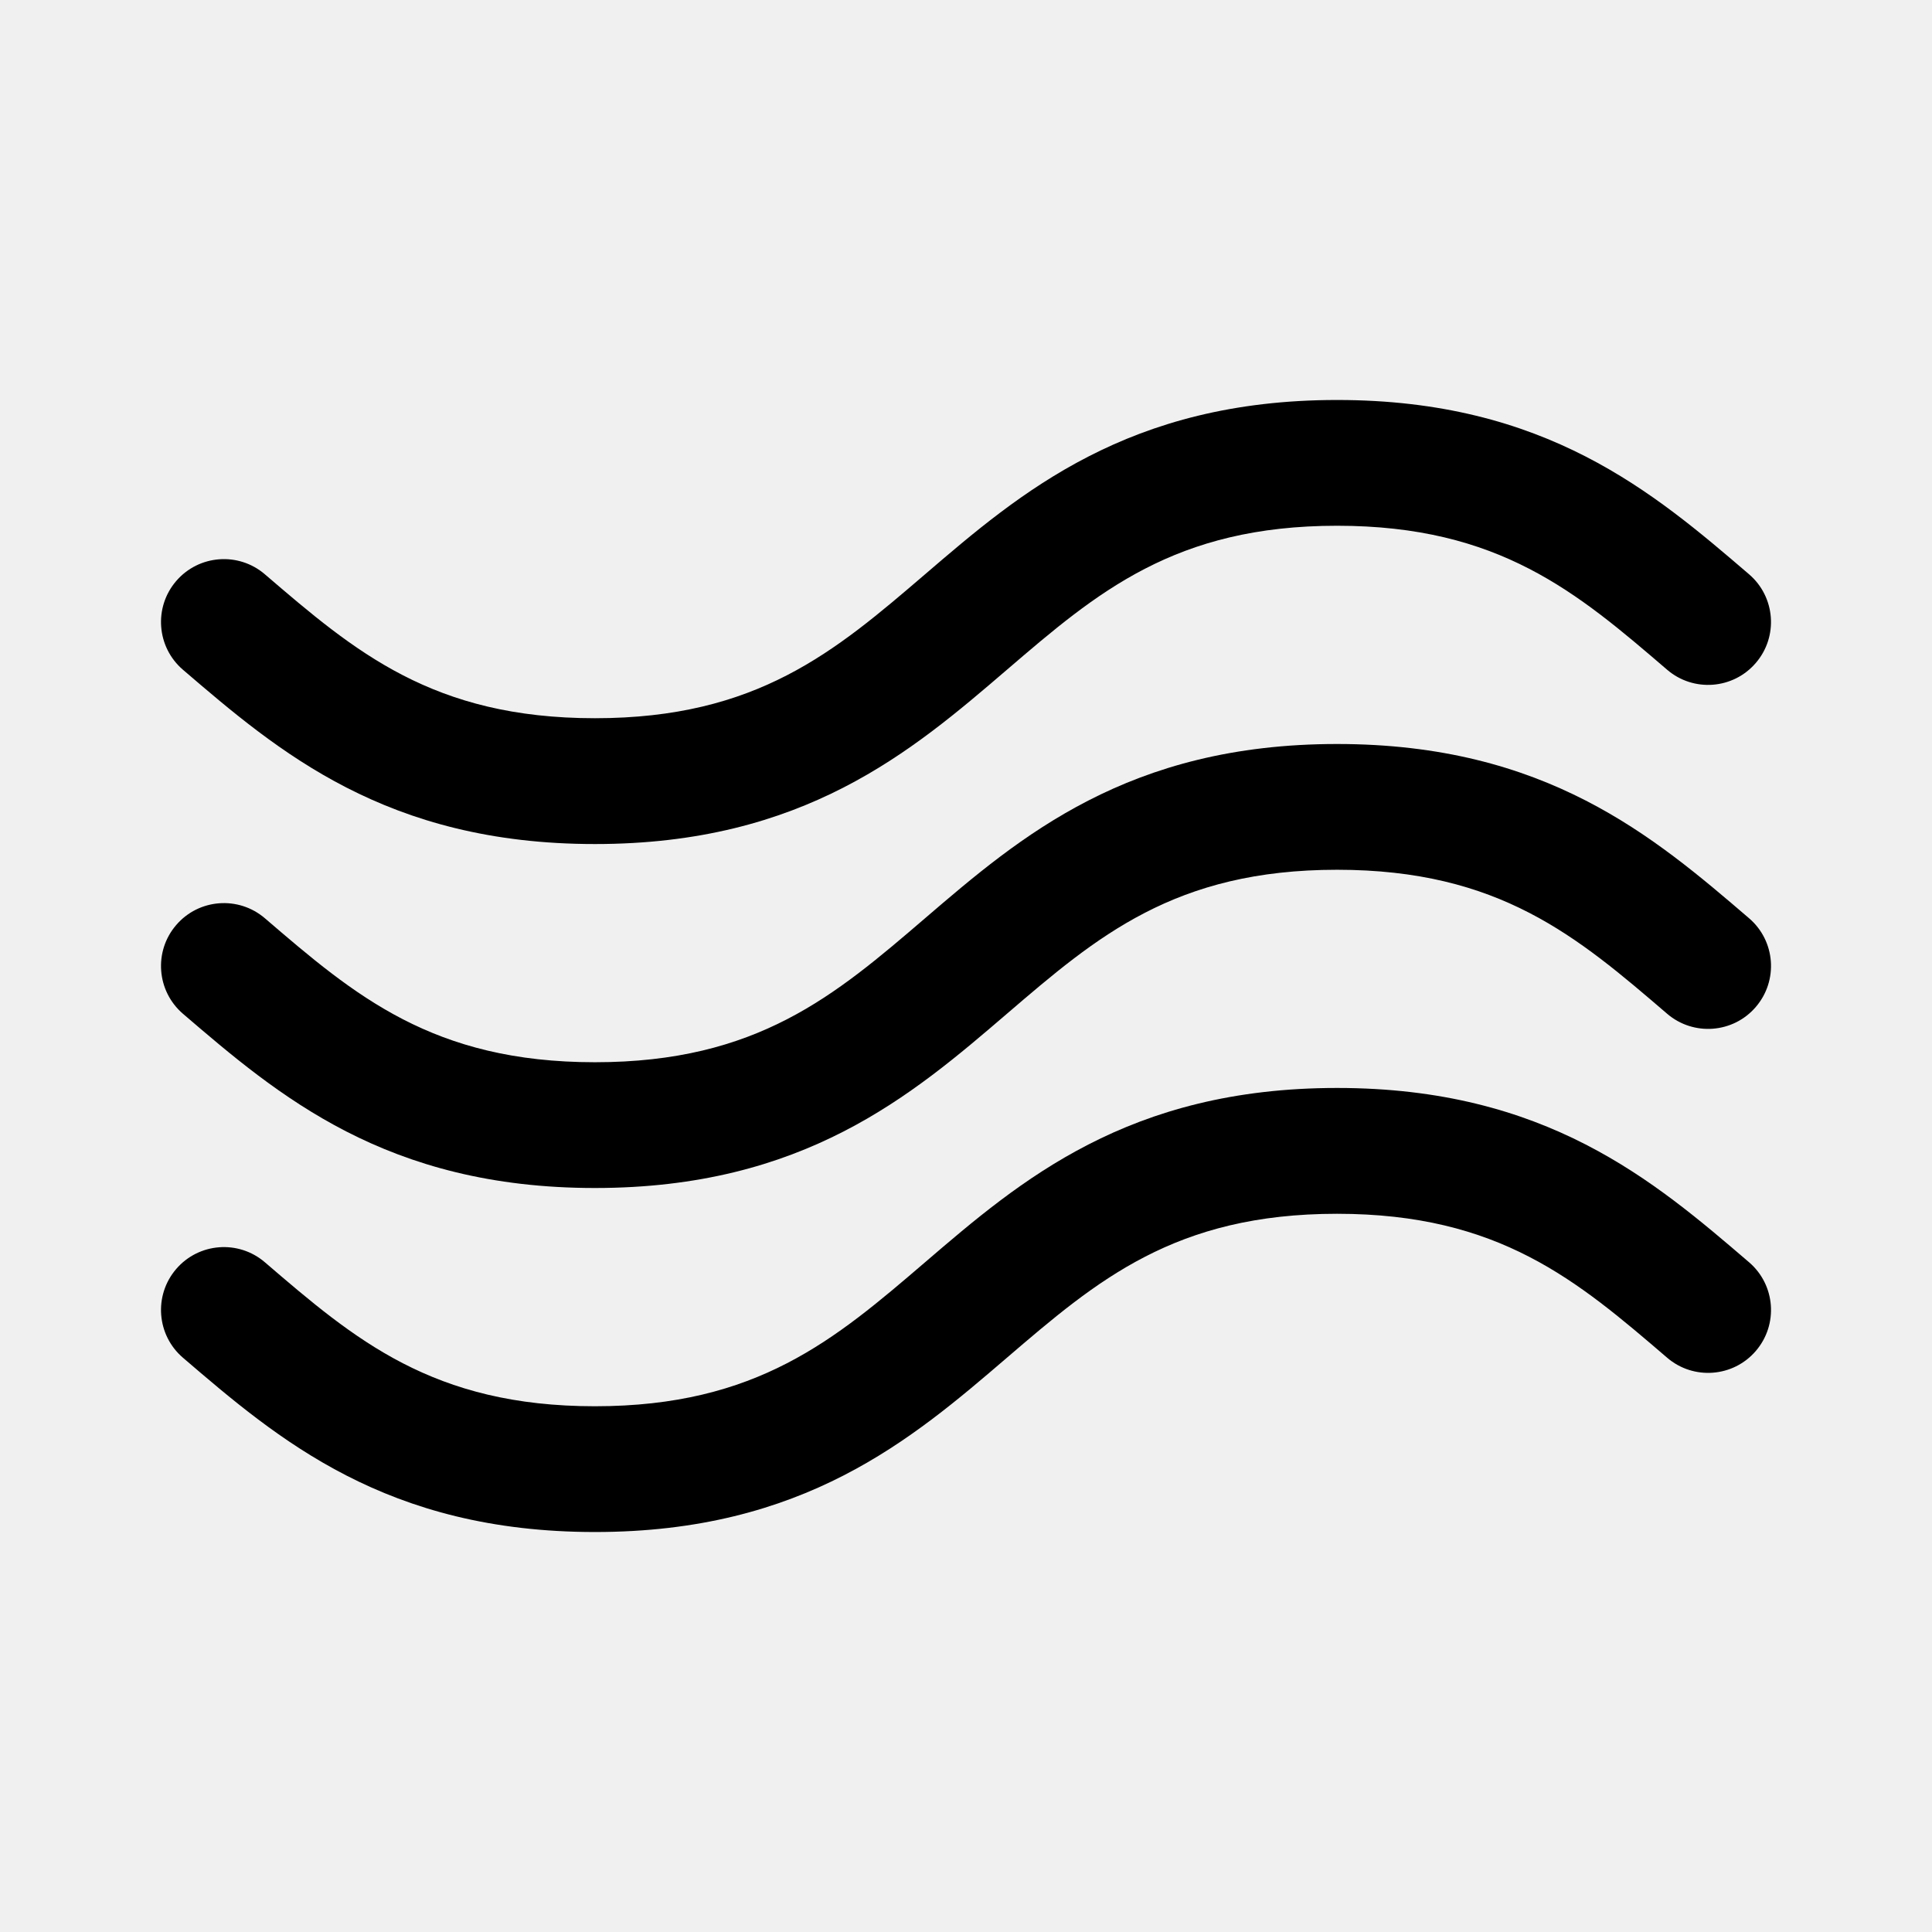
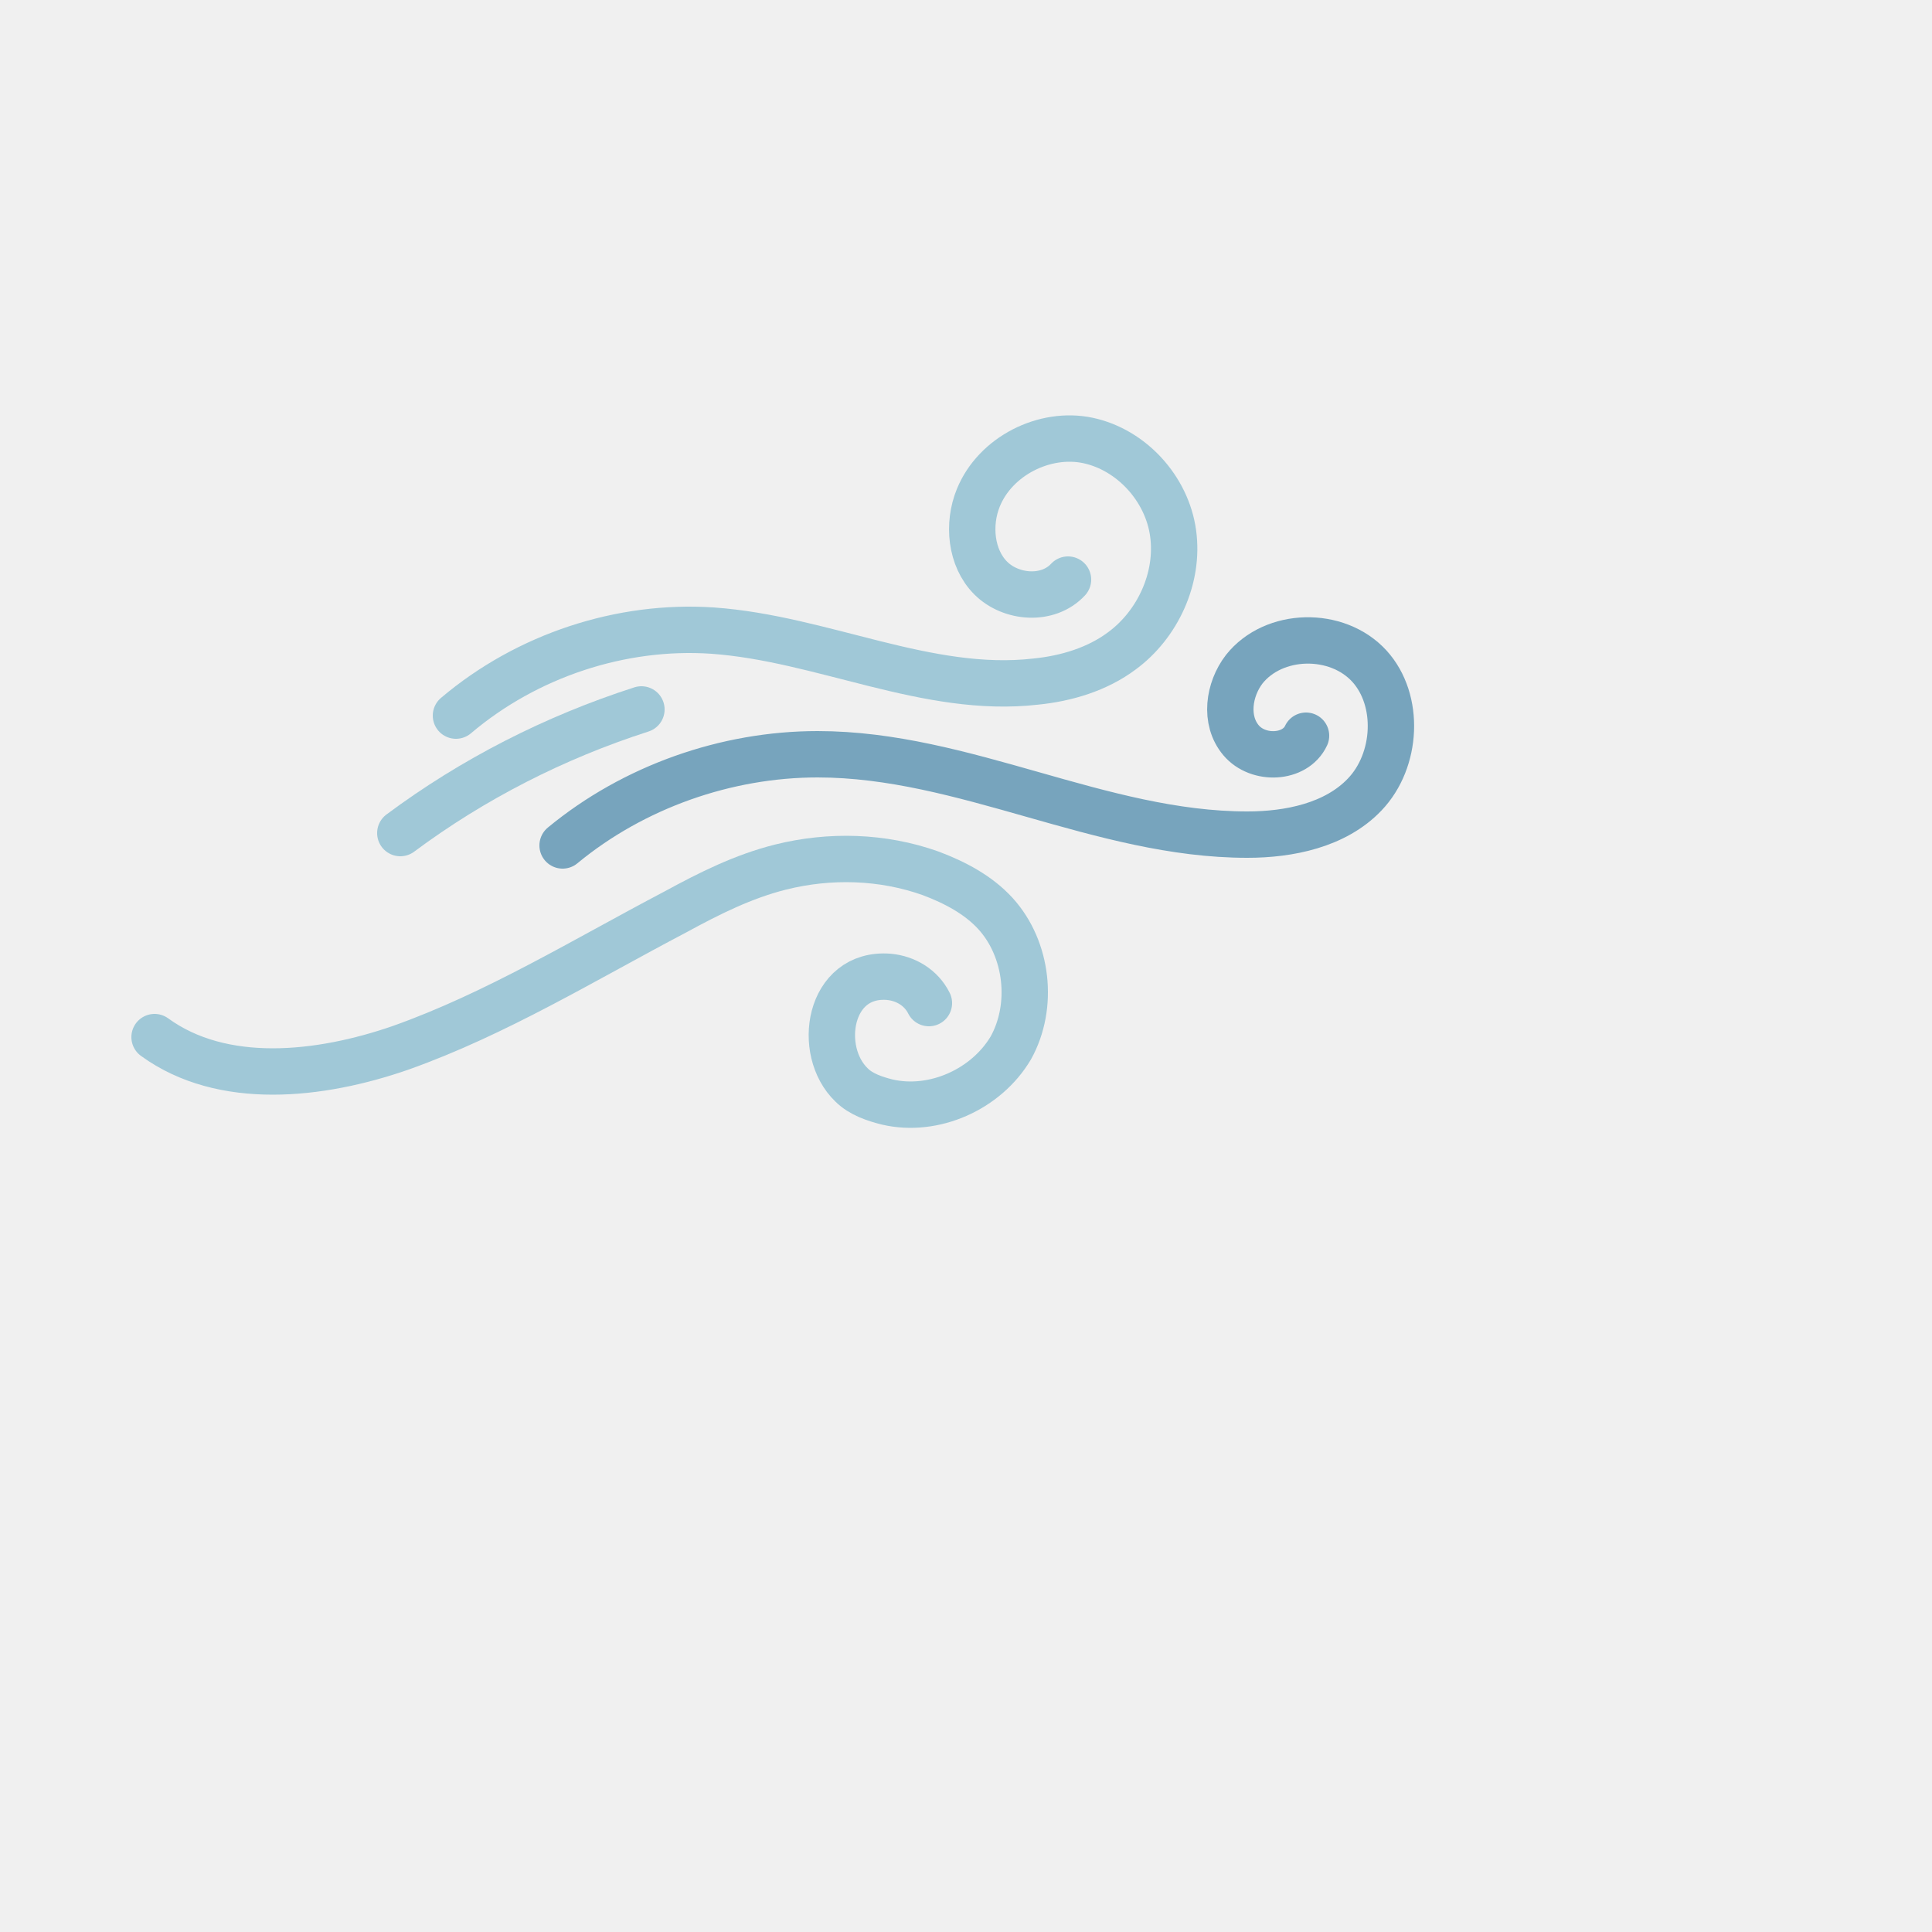
- <svg xmlns="http://www.w3.org/2000/svg" width="32" height="32" viewBox="0 0 32 32" fill="none">
-   <g clip-path="url(#clip0)">
-     <path d="M3.03 16.791C4.608 18.144 6.396 19.677 9.854 19.677C13.312 19.677 15.101 18.144 16.678 16.791C18.17 15.511 19.458 14.406 22.146 14.406C24.833 14.406 26.122 15.511 27.613 16.791C28.05 17.165 28.708 17.115 29.082 16.678C29.457 16.241 29.407 15.584 28.97 15.209C27.392 13.856 25.604 12.323 22.146 12.323C18.687 12.323 16.899 13.856 15.322 15.209C13.83 16.489 12.541 17.594 9.854 17.594C7.167 17.594 5.878 16.489 4.387 15.209C3.95 14.835 3.292 14.885 2.918 15.322C2.543 15.758 2.594 16.416 3.03 16.791Z" fill="black" />
-     <path d="M3.03 11.093C4.608 12.446 6.396 13.98 9.854 13.98C13.312 13.98 15.101 12.446 16.678 11.093C18.17 9.813 19.458 8.708 22.146 8.708C24.833 8.708 26.122 9.813 27.613 11.093C28.05 11.468 28.708 11.417 29.082 10.98C29.457 10.544 29.406 9.886 28.97 9.512C27.392 8.159 25.604 6.625 22.146 6.625C18.687 6.625 16.899 8.159 15.322 9.512C13.83 10.791 12.541 11.896 9.854 11.896C7.167 11.896 5.878 10.791 4.387 9.512C3.95 9.137 3.292 9.188 2.918 9.624C2.543 10.061 2.594 10.719 3.03 11.093Z" fill="black" />
-     <path d="M28.97 20.907C27.392 19.554 25.604 18.02 22.146 18.02C18.687 18.02 16.899 19.554 15.322 20.907C13.83 22.186 12.541 23.292 9.854 23.292C7.167 23.292 5.878 22.187 4.387 20.907L4.387 20.907C3.95 20.532 3.292 20.583 2.918 21.019C2.543 21.456 2.594 22.114 3.03 22.488C4.608 23.841 6.396 25.375 9.854 25.375C13.312 25.375 15.101 23.841 16.678 22.488C18.17 21.209 19.458 20.104 22.146 20.104C24.833 20.104 26.122 21.209 27.613 22.488C28.05 22.863 28.708 22.812 29.082 22.376C29.457 21.939 29.407 21.282 28.97 20.907Z" fill="black" />
+ <svg xmlns="http://www.w3.org/2000/svg" xml:space="preserve" viewBox="0 0 100 100" y="0" x="0" id="圖層_1" version="1.1" width="47px" height="47px" style="width:100%;height:100%;background-size:initial;background-repeat-y:initial;background-repeat-x:initial;background-position-y:initial;background-position-x:initial;background-origin:initial;background-image:initial;background-color:rgb(0, 0, 0);background-clip:initial;background-attachment:initial;animation-play-state:paused">
+   <g class="ldl-scale" style="transform-origin:50% 50%;transform:rotate(0deg) scale(0.8, 0.8);animation-play-state:paused">
+     <path stroke-miterlimit="10" stroke-linecap="round" stroke-width="3" stroke="#a0c8d7" fill="none" d="M29.5 46.3c4.6-3.9 10.7-5.9 16.6-5.5 7.1.5 13.9 4.1 20.9 3.3 2-.2 4-.8 5.6-2 2.3-1.7 3.7-4.7 3.3-7.6-.4-2.9-2.7-5.4-5.5-6-2.8-.6-6 1-7.1 3.7-.7 1.7-.5 3.9.8 5.2 1.3 1.3 3.7 1.5 5 .1" style="stroke:rgb(160, 200, 215);animation-play-state:paused" />
+     <path stroke-miterlimit="10" stroke-linecap="round" stroke-width="3" stroke="#a0c8d7" fill="none" d="M25.9 53.9c4.7-3.5 10-6.2 15.6-8" style="stroke:rgb(160, 200, 215);animation-play-state:paused" />
+     <path stroke-miterlimit="10" stroke-linecap="round" stroke-width="3" stroke="#77a4bd" fill="none" d="M36.4 54.7c4.6-3.8 10.6-5.9 16.5-5.9 9.5 0 18.3 5.2 27.8 5.2 2.7 0 5.7-.6 7.6-2.6 2.1-2.2 2.3-6.1.3-8.3-2.1-2.3-6.2-2.2-8.1.2-1 1.3-1.3 3.3-.2 4.6s3.5 1.2 4.2-.3" style="stroke:rgb(119, 164, 189);animation-play-state:paused" />
+     <path stroke-miterlimit="10" stroke-linecap="round" stroke-width="3" stroke="#a0c8d7" fill="none" d="M10 67.1c4.4 3.2 10.7 2.5 15.9.7 6.2-2.2 11.9-5.7 17.8-8.8 2.2-1.2 4.4-2.3 6.8-2.9 3.2-.8 6.6-.7 9.7.4 1.6.6 3.1 1.4 4.2 2.6 2.1 2.3 2.5 6 1 8.7-1.6 2.7-5 4.2-8 3.5-.8-.2-1.7-.5-2.3-1.1-2.3-2.2-1.5-7.3 2.4-7 1.1.1 2.1.7 2.6 1.7" style="stroke:rgb(160, 200, 215);animation-play-state:paused" />
  </g>
-   <defs>
-     <clipPath id="clip0">
-       <rect width="26.667" height="26.667" fill="white" transform="translate(2.66669 2.66666)" />
-     </clipPath>
-   </defs>
</svg>
